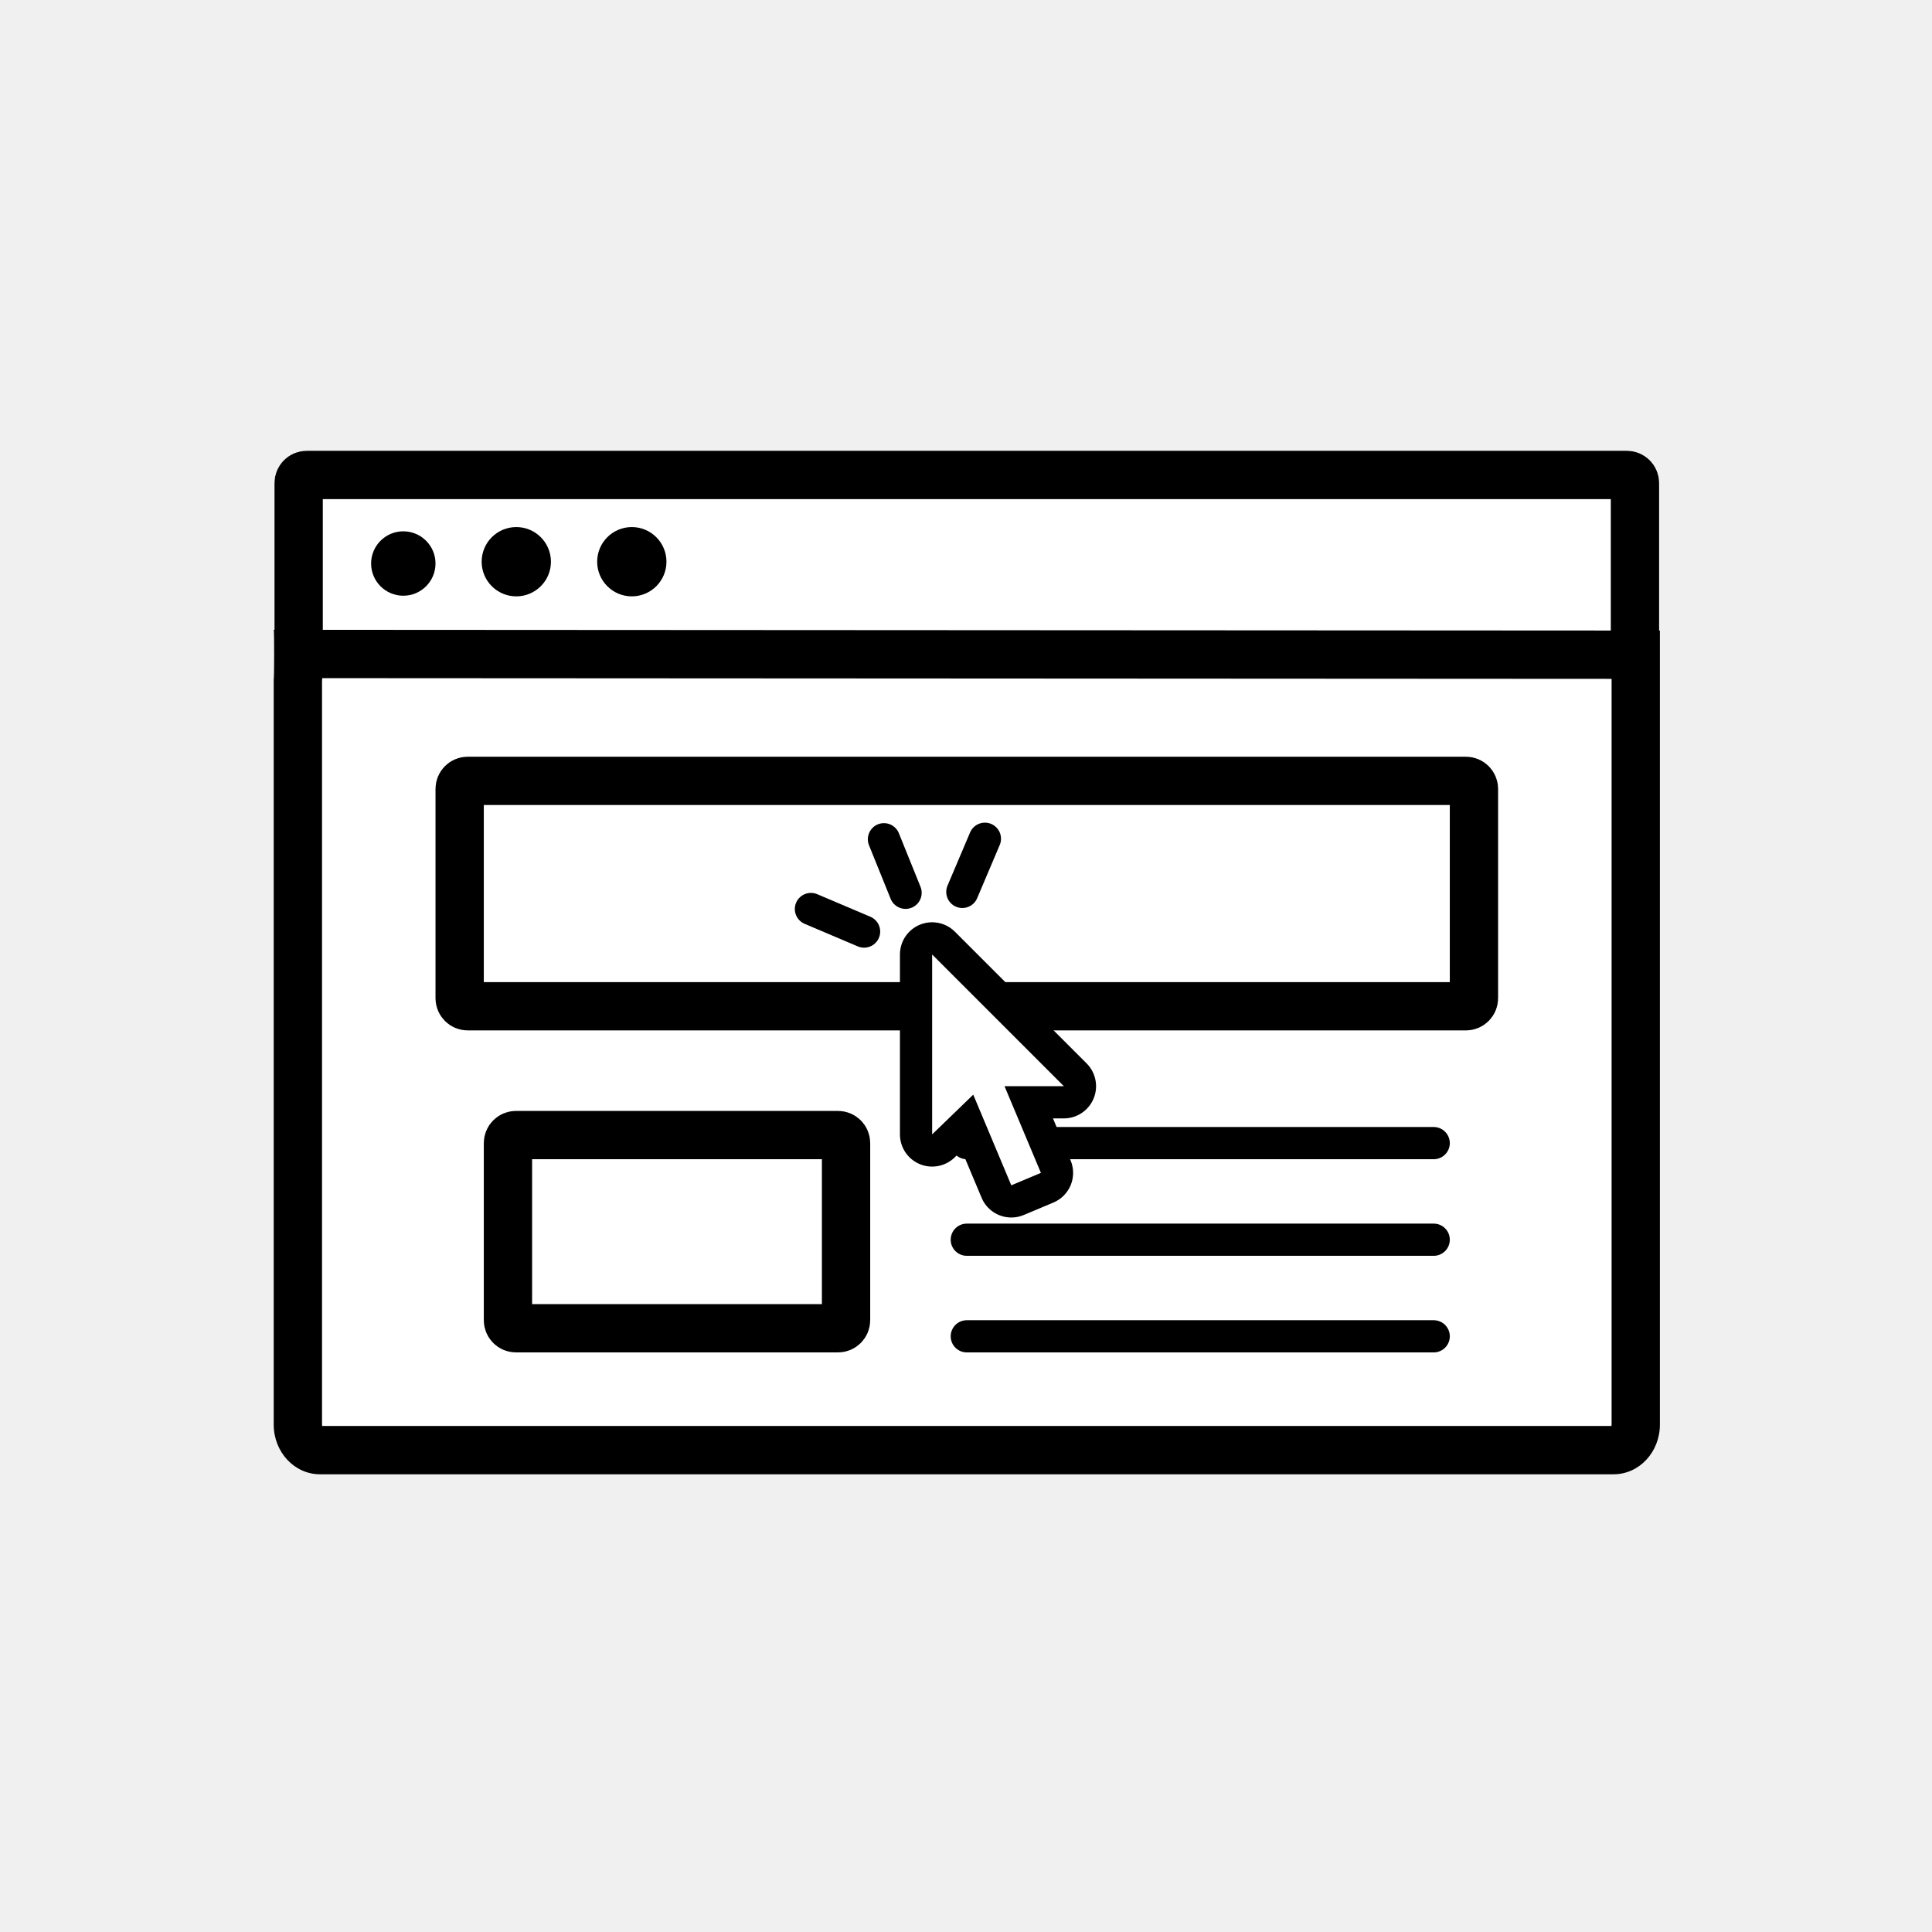
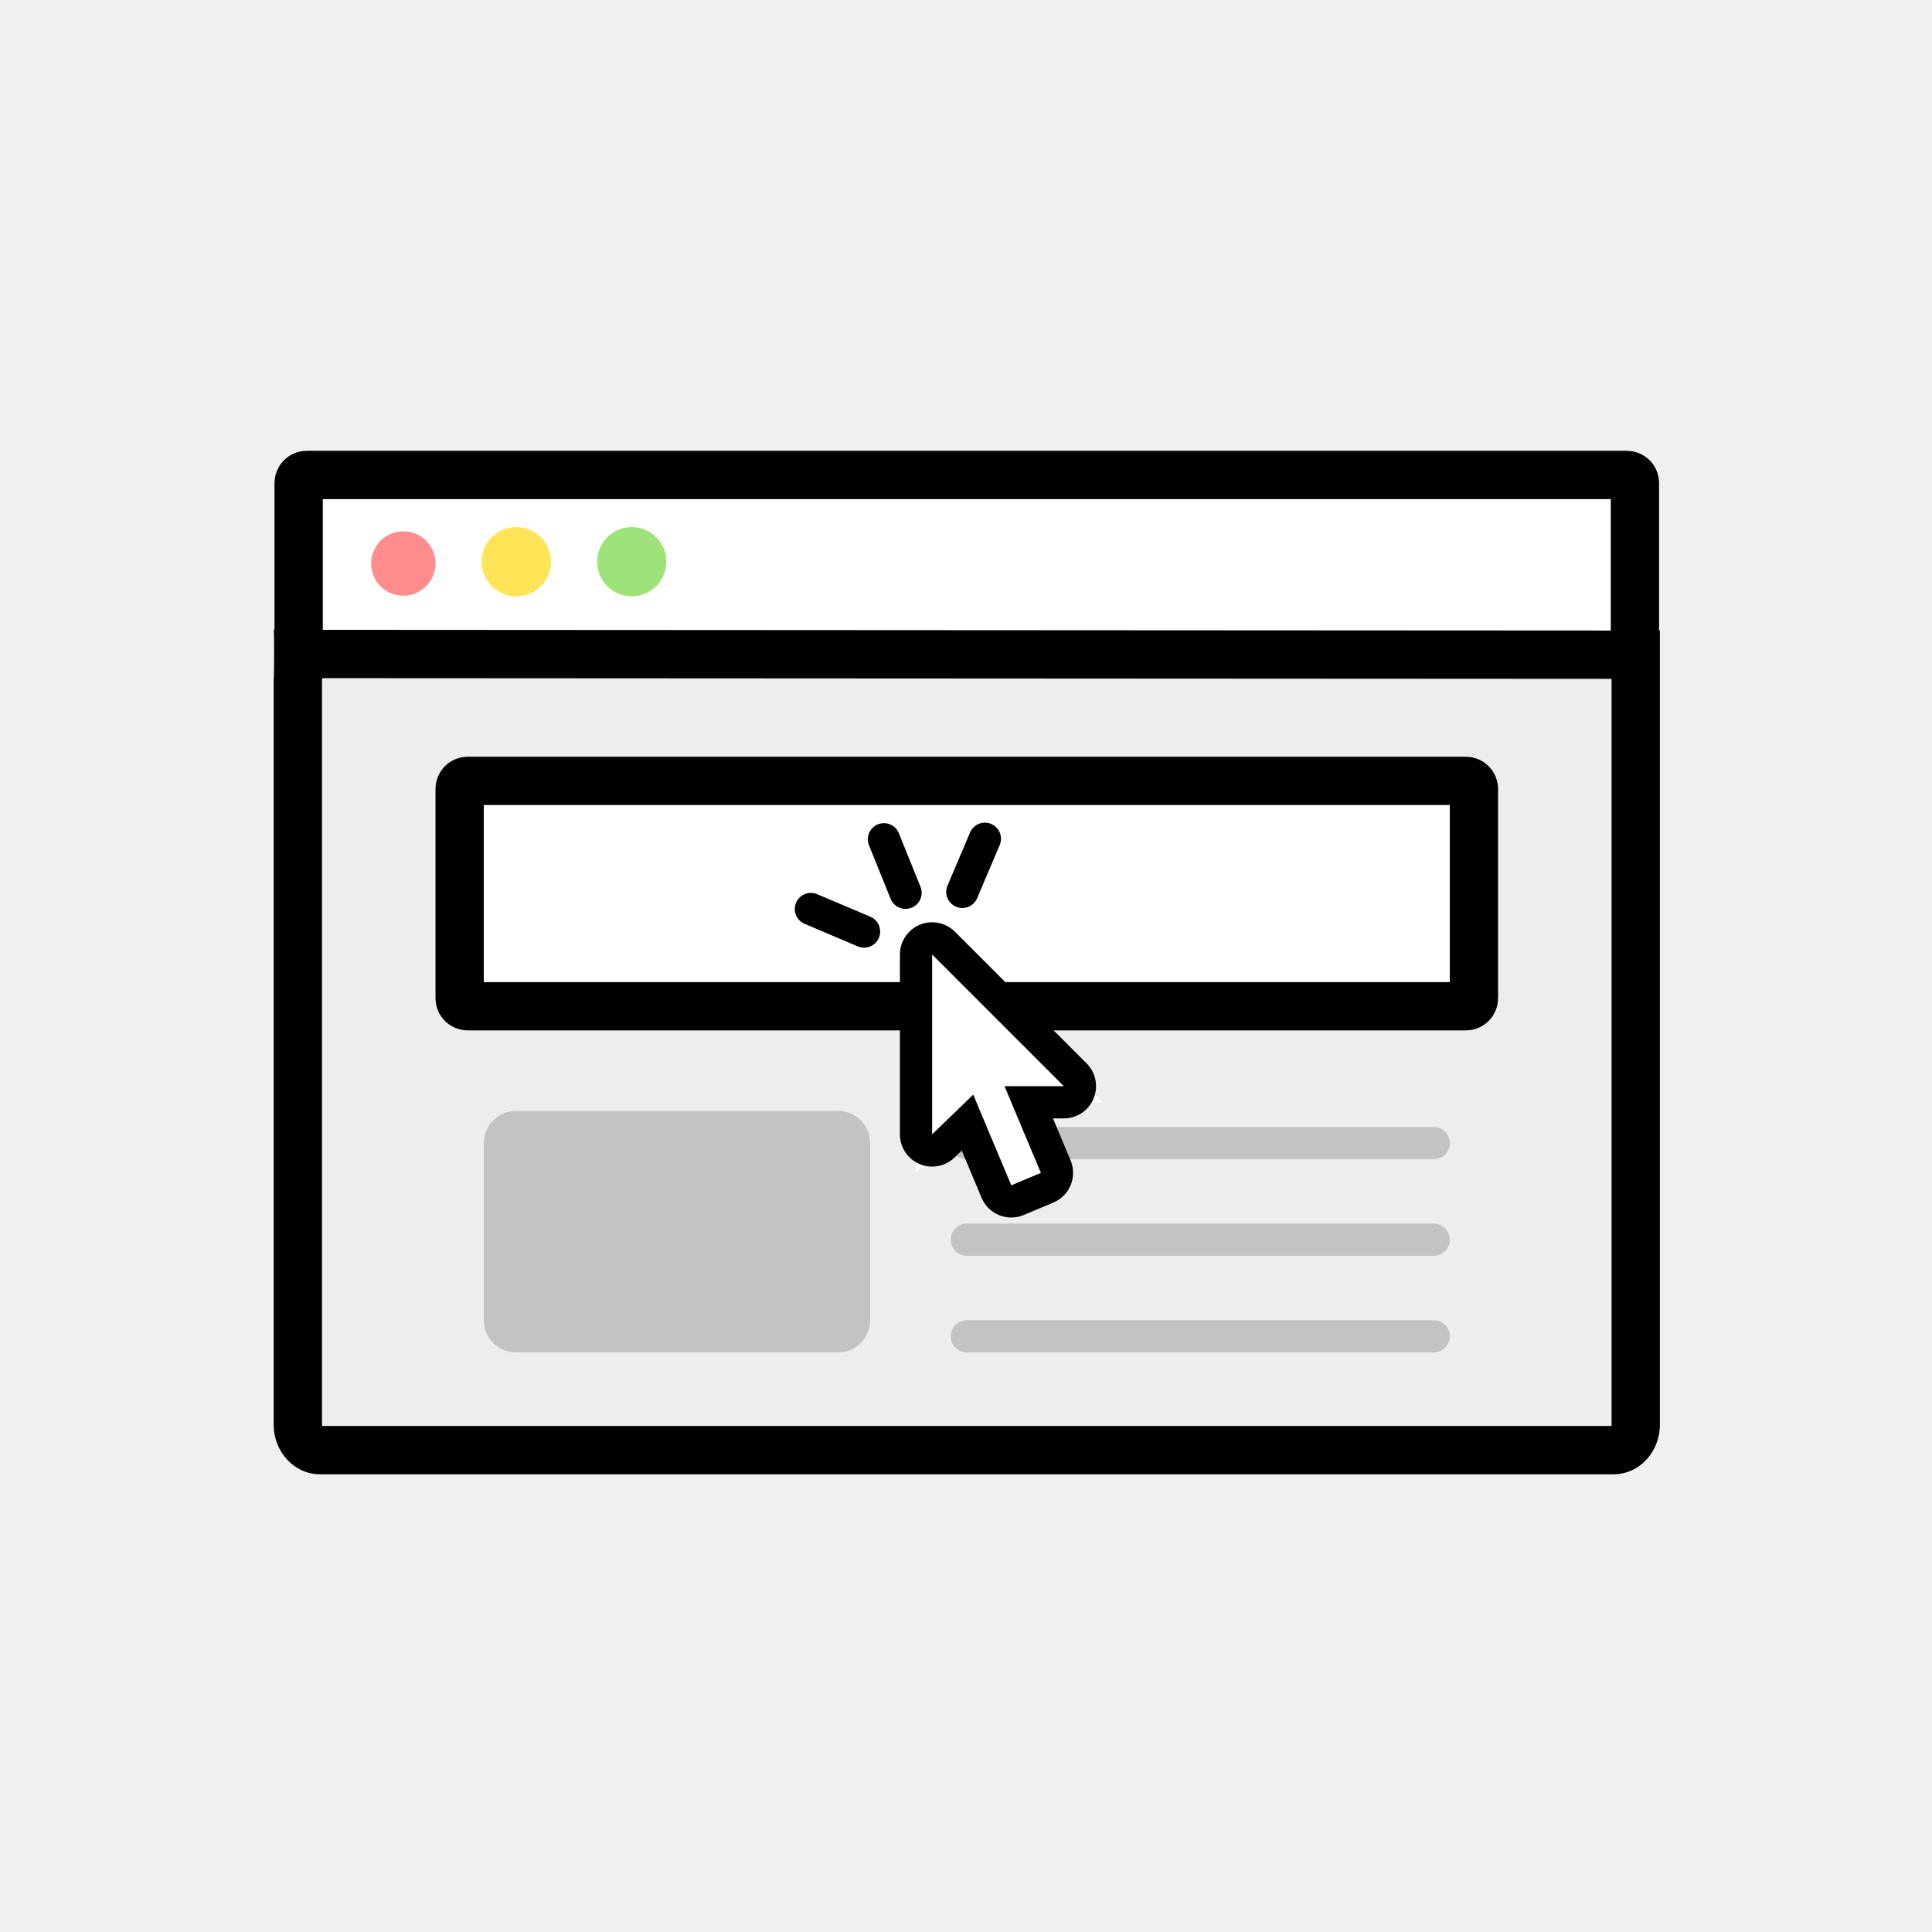
<svg xmlns="http://www.w3.org/2000/svg" width="120" height="120" viewBox="0 0 120 120">
-   <g id="step_03" transform="translate(-407 -343)">
-     <rect id="사각형_831" data-name="사각형 831" width="120" height="120" transform="translate(407 343)" fill="none" />
-     <g id="그룹_434" data-name="그룹 434" transform="translate(-742.999 7.432)">
-       <g id="사각형_355" data-name="사각형 355" transform="translate(1167.049 363.569)" fill="#fff" stroke="#000" stroke-width="3">
-         <rect width="86" height="61" rx="2" stroke="none" />
-         <rect x="1.5" y="1.5" width="83" height="58" rx="0.5" fill="none" />
-       </g>
-       <circle id="타원_98" data-name="타원 98" cx="2" cy="2" r="2" transform="translate(1173.049 368.569)" />
-       <path id="패스_207" data-name="패스 207" d="M2.152,0A2.152,2.152,0,1,1,0,2.152,2.152,2.152,0,0,1,2.152,0Z" transform="translate(1179.915 368.305)" />
-       <path id="패스_215" data-name="패스 215" d="M2.152,0A2.152,2.152,0,1,1,0,2.152,2.152,2.152,0,0,1,2.152,0Z" transform="translate(1187.09 368.305)" />
-       <g id="패스_210" data-name="패스 210" transform="translate(1167 374.687)" fill="#fff">
-         <path d="M 83.228 50.951 L 2.87 50.951 C 2.115 50.951 1.5 50.24 1.5 49.366 L 1.5 3.181 C 1.522 2.908 1.526 2.445 1.527 1.531 C 1.527 1.521 1.527 1.511 1.527 1.501 L 84.598 1.547 C 84.598 1.996 84.598 2.52 84.598 3.086 L 84.598 49.366 C 84.598 50.24 83.983 50.951 83.228 50.951 Z" stroke="none" />
-         <path d="M 3.012 3.002 C 3.009 3.08 3.005 3.153 3 3.221 L 3 49.366 C 3 49.402 3.005 49.43 3.011 49.451 L 83.087 49.451 C 83.093 49.43 83.098 49.402 83.098 49.366 L 83.098 3.086 C 83.098 3.072 83.098 3.059 83.098 3.046 L 3.012 3.002 M 0.001 -0 C 0.001 -0 0.001 -0 0.002 0 L -7.62939453125e-06 0 C 0 -0 0.001 -0 0.001 -0 Z M -7.62939453125e-06 0 L 86.098 0.048 C 86.099 0.047 86.098 1.382 86.098 3.086 L 86.098 49.366 C 86.098 51.07 84.813 52.451 83.228 52.451 L 2.87 52.451 C 1.285 52.451 -7.62939453125e-06 51.07 -7.62939453125e-06 49.366 L -7.62939453125e-06 3.086 C 0.033 3.086 0.039 0.041 0.002 0 Z" stroke="none" fill="#000" />
-       </g>
-       <g id="사각형_356" data-name="사각형 356" transform="translate(1180.049 404.569)" fill="#fff" stroke="#000" stroke-width="3">
-         <rect width="24" height="15" rx="2" stroke="none" />
-         <rect x="1.5" y="1.5" width="21" height="12" rx="0.5" fill="none" />
-       </g>
-       <rect id="사각형_357" data-name="사각형 357" width="31" height="2" rx="1" transform="translate(1209.049 405.569)" />
-       <rect id="사각형_358" data-name="사각형 358" width="31" height="2" rx="1" transform="translate(1209.049 411.569)" />
-       <rect id="사각형_359" data-name="사각형 359" width="31" height="2" rx="1" transform="translate(1209.049 417.569)" />
-       <g id="사각형_354" data-name="사각형 354" transform="translate(1177.049 382.569)" fill="#fff" stroke="#000" stroke-width="3">
-         <rect width="66" height="17" rx="2" stroke="none" />
-         <rect x="1.5" y="1.5" width="63" height="14" rx="0.5" fill="none" />
-       </g>
-       <g id="패스_209" data-name="패스 209" transform="translate(1198.696 387.552)" fill="#fff" stroke-linecap="round" stroke-linejoin="round">
-         <path d="M 13.581 22.947 L 13.194 22.025 L 11.397 17.743 L 9.895 19.194 L 8.2 20.833 L 8.2 18.475 L 8.2 7.3 L 8.2 4.886 L 9.907 6.593 L 18.089 14.775 L 19.796 16.482 L 17.382 16.482 L 15.201 16.482 L 16.878 20.478 L 17.265 21.4 L 16.343 21.787 L 14.503 22.56 L 13.581 22.947 Z" stroke="none" />
-         <path d="M 14.116 21.638 L 15.956 20.865 L 13.696 15.482 L 17.382 15.482 L 9.2 7.3 L 9.2 18.475 L 11.753 16.007 L 14.116 21.638 M 14.117 23.638 C 13.336 23.638 12.593 23.177 12.272 22.412 L 11.04 19.478 L 10.59 19.913 C 10.013 20.471 9.158 20.63 8.419 20.316 C 7.68 20.003 7.2 19.278 7.2 18.475 L 7.2 7.3 C 7.2 6.491 7.687 5.762 8.435 5.452 C 9.182 5.143 10.042 5.314 10.614 5.886 L 18.796 14.068 C 19.368 14.64 19.539 15.5 19.23 16.247 C 18.92 16.994 18.191 17.482 17.382 17.482 L 16.705 17.482 L 17.8 20.091 C 18.006 20.58 18.008 21.131 17.808 21.622 C 17.607 22.113 17.219 22.504 16.73 22.709 L 14.89 23.482 C 14.637 23.588 14.375 23.638 14.117 23.638 Z" stroke="none" fill="#000" />
-       </g>
-       <line id="선_28" data-name="선 28" y2="3.587" transform="translate(1204.902 387.695) rotate(-22)" fill="none" stroke="#000" stroke-linecap="round" stroke-width="2" />
-       <line id="선_29" data-name="선 29" y2="3.587" transform="translate(1211.173 387.664) rotate(23)" fill="none" stroke="#000" stroke-linecap="round" stroke-width="2" />
-       <line id="선_30" data-name="선 30" y2="3.587" transform="translate(1200.367 392.028) rotate(-67)" fill="none" stroke="#000" stroke-linecap="round" stroke-width="2" />
+   <path data-name="사각형 831" style="fill:none" d="M0 0h120v120H0z" />
+   <g data-name="그룹 434" transform="translate(-1150 -335.568)">
+     <g data-name="사각형 355" transform="translate(1167.049 363.569)" style="stroke-width:3px;stroke:#000;fill:#fff">
+       <rect width="86" height="61" rx="2" style="stroke:none" />
+       <rect x="1.5" y="1.5" width="83" height="58" rx=".5" style="fill:none" />
    </g>
+     <circle data-name="타원 98" cx="2" cy="2" r="2" transform="translate(1173.049 368.569)" style="fill:#ff8d8d" />
+     <path data-name="패스 207" d="M2.152 0A2.152 2.152 0 1 1 0 2.152 2.152 2.152 0 0 1 2.152 0z" transform="translate(1179.915 368.305)" style="fill:#ffe457" />
+     <path data-name="패스 215" d="M2.152 0A2.152 2.152 0 1 1 0 2.152 2.152 2.152 0 0 1 2.152 0z" transform="translate(1187.09 368.305)" style="fill:#9ee37a" />
+     <g data-name="패스 210" style="fill:#ededed">
+       <path d="M83.228 50.951H2.87c-.755 0-1.37-.71-1.37-1.585V3.181c.022-.273.026-.736.027-1.65v-.03l83.071.046v47.819c0 .874-.615 1.585-1.37 1.585z" style="stroke:none" transform="translate(1167 374.687)" />
+       <path d="M3.012 3.002c-.003.078-.007.15-.012.219v46.145a.3.3 0 0 0 .011.085h80.076a.3.3 0 0 0 .011-.085V3.046L3.012 3.002M0 0H0zM0 0l86.098.048v49.318c0 1.704-1.285 3.085-2.87 3.085H2.87C1.285 52.451 0 51.07 0 49.366V3.086C.033 3.086.039.04.002 0z" style="fill:#000;stroke:none" transform="translate(1167 374.687)" />
+     </g>
+     <rect data-name="사각형 356" width="24" height="15" rx="2" transform="translate(1180.049 404.569)" style="fill:#c3c3c3" />
+     <rect data-name="사각형 357" width="31" height="2" rx="1" transform="translate(1209.049 405.569)" style="fill:#c3c3c3" />
+     <rect data-name="사각형 358" width="31" height="2" rx="1" transform="translate(1209.049 411.569)" style="fill:#c3c3c3" />
+     <rect data-name="사각형 359" width="31" height="2" rx="1" transform="translate(1209.049 417.569)" style="fill:#c3c3c3" />
+     <g data-name="사각형 354" transform="translate(1177.049 382.569)" style="stroke-width:3px;stroke:#000;fill:#fff">
+       <rect width="66" height="17" rx="2" style="stroke:none" />
+       <rect x="1.5" y="1.5" width="63" height="14" rx=".5" style="fill:none" />
+     </g>
+     <g data-name="패스 209" style="stroke-linejoin:round;stroke-linecap:round;fill:#fff">
+       <path d="m13.581 22.947-.387-.922-1.797-4.282-1.502 1.451L8.2 20.833V4.886l1.707 1.707 8.182 8.182 1.707 1.707H15.201l1.677 3.996.387.922-.922.387-1.84.773-.922.387z" style="stroke:none" transform="translate(1198.696 387.552)" />
+       <path d="m14.116 21.638 1.84-.773-2.26-5.383h3.686L9.2 7.3v11.175l2.553-2.468 2.363 5.63m.001 2.001a2 2 0 0 1-1.845-1.226l-1.232-2.934-.45.435a2 2 0 0 1-3.39-1.438V7.3a2 2 0 0 1 3.414-1.414l8.182 8.182a2 2 0 0 1-1.414 3.414h-.677L17.8 20.09a2 2 0 0 1-1.07 2.618l-1.84.773a1.994 1.994 0 0 1-.773.156z" style="fill:#000;stroke:none" transform="translate(1198.696 387.552)" />
+     </g>
+     <path data-name="선 28" transform="rotate(-22 1599.71 -2905.494)" style="stroke-width:2px;stroke-linecap:round;stroke:#000;fill:none" d="M0 0v3.587" />
+     <path data-name="선 29" transform="rotate(23 -347.128 3170.385)" style="stroke-width:2px;stroke-linecap:round;stroke:#000;fill:none" d="M0 0v3.587" />
+     <path data-name="선 30" transform="rotate(-67 896.328 -710.764)" style="stroke-width:2px;stroke-linecap:round;stroke:#000;fill:none" d="M0 0v3.587" />
  </g>
</svg>
